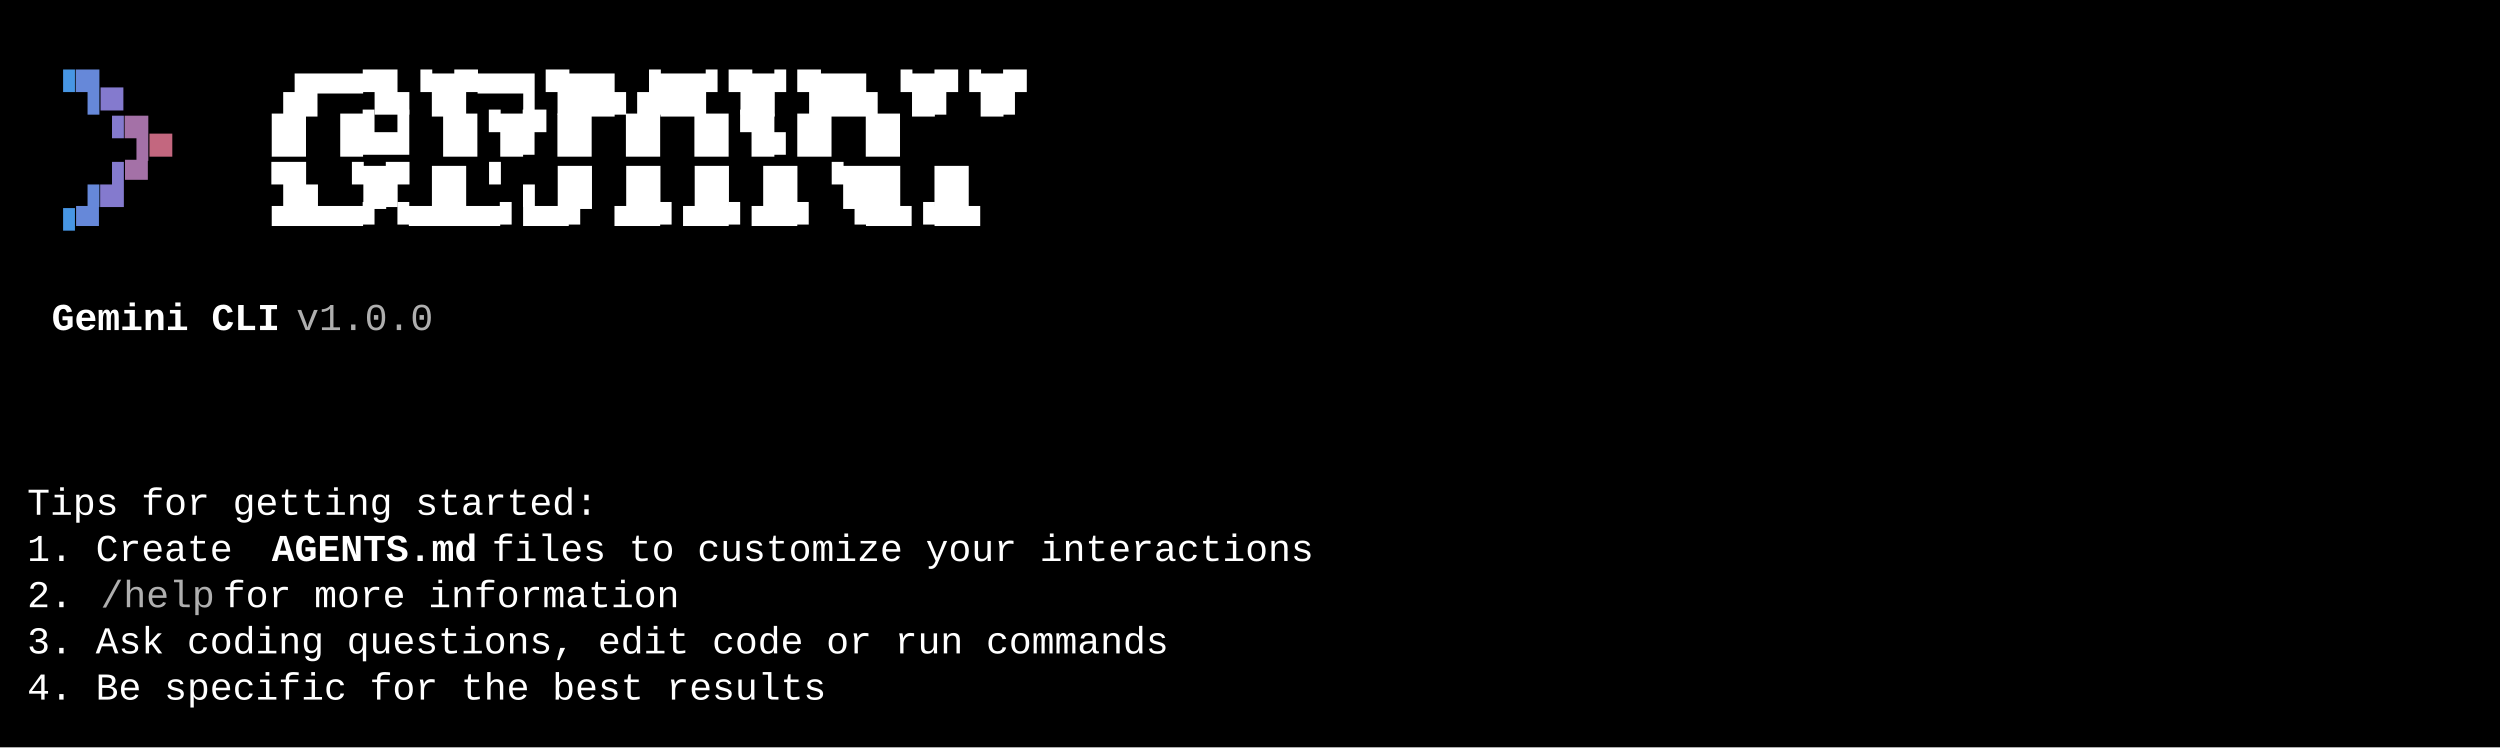
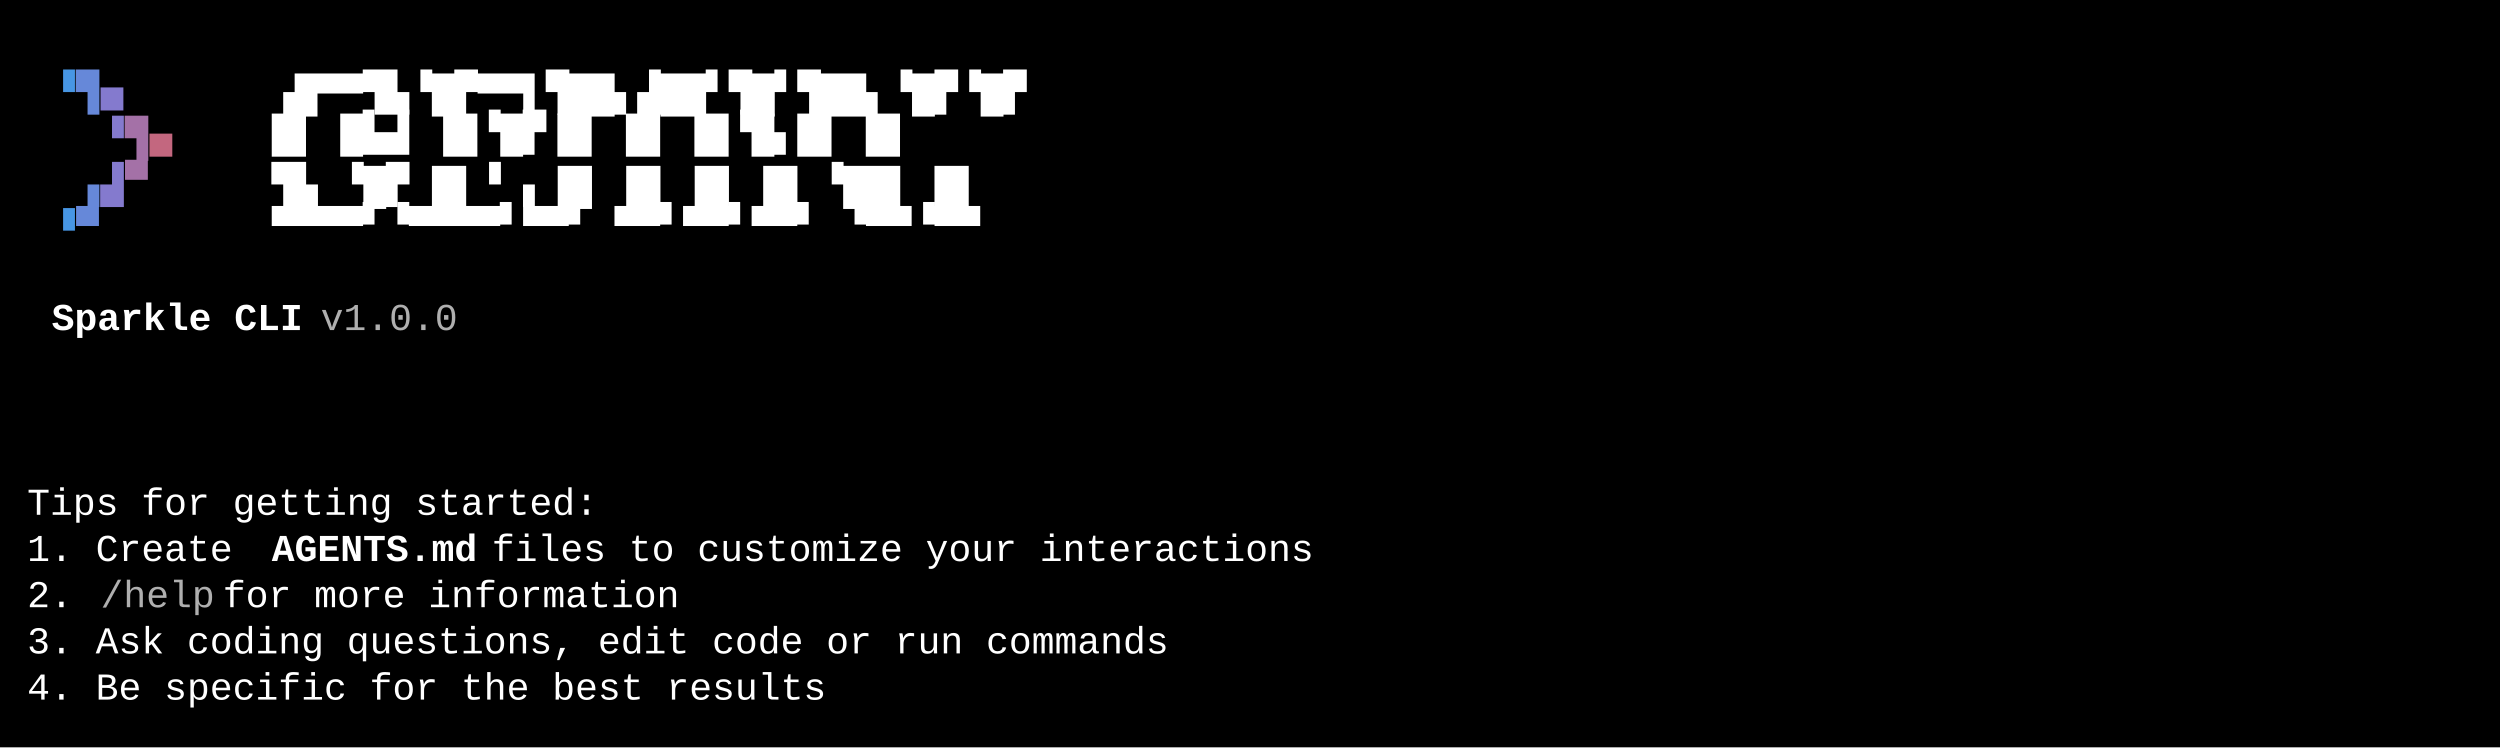
<svg xmlns="http://www.w3.org/2000/svg" width="920" height="275" viewBox="0 0 920 275">
  <style>
    text { font-family: Consolas, "Courier New", monospace; font-size: 14px; dominant-baseline: text-before-edge; white-space: pre; }
  </style>
  <rect width="920" height="275" fill="#000000" />
  <g transform="translate(10, 10)">
    <text x="9" y="19" fill="#4796e4" textLength="9" lengthAdjust="spacingAndGlyphs">▝</text>
    <text x="18" y="19" fill="#6688d9" textLength="9" lengthAdjust="spacingAndGlyphs">▜</text>
    <text x="27" y="19" fill="#847ace" textLength="9" lengthAdjust="spacingAndGlyphs">▄</text>
    <text x="90" y="19" fill="#ffffff" textLength="297" lengthAdjust="spacingAndGlyphs">▗█▀▀▜▙▝█▛▀▀▌▜██▖▟██▘▜█▘▜██▖▝█▛▝█▛</text>
    <text x="27" y="36" fill="#847ace" textLength="9" lengthAdjust="spacingAndGlyphs">▝</text>
    <text x="36" y="36" fill="#a471a7" textLength="9" lengthAdjust="spacingAndGlyphs">▜</text>
    <text x="45" y="36" fill="#c3677f" textLength="9" lengthAdjust="spacingAndGlyphs">▄</text>
    <text x="90" y="36" fill="#ffffff" textLength="297" lengthAdjust="spacingAndGlyphs">█▌     █▙▟  ▐█▝█▛▐█ ▐█ ▐█▝█▖█▌ █▌</text>
    <text x="18" y="53" fill="#6688d9" textLength="9" lengthAdjust="spacingAndGlyphs">▗</text>
    <text x="27" y="53" fill="#847ace" textLength="9" lengthAdjust="spacingAndGlyphs">▟</text>
    <text x="36" y="53" fill="#a471a7" textLength="9" lengthAdjust="spacingAndGlyphs">▀</text>
    <text x="90" y="53" fill="#ffffff" textLength="297" lengthAdjust="spacingAndGlyphs">▜▙ ▝█▛ █▌▝ ▖▐█   ▐█ ▐█ ▐█ ▝██▌ █▌</text>
    <text x="9" y="70" fill="#4796e4" textLength="9" lengthAdjust="spacingAndGlyphs">▝</text>
    <text x="18" y="70" fill="#6688d9" textLength="9" lengthAdjust="spacingAndGlyphs">▀</text>
    <text x="90" y="70" fill="#ffffff" textLength="297" lengthAdjust="spacingAndGlyphs"> ▀▀▀▀▘▝▀▀▀▀▘▀▀▘  ▀▀▘▀▀▘▀▀▘ ▝▀▀▝▀▀</text>
-     <text x="9" y="104" fill="#ffffff" textLength="90" lengthAdjust="spacingAndGlyphs" font-weight="bold">Gemini CLI</text>
-     <text x="99" y="104" fill="#afafaf" textLength="63" lengthAdjust="spacingAndGlyphs"> v1.0.0</text>
+     <text x="9" y="104" fill="#ffffff" textLength="99" lengthAdjust="spacingAndGlyphs" font-weight="bold">Sparkle CLI</text>
+     <text x="108" y="104" fill="#afafaf" textLength="63" lengthAdjust="spacingAndGlyphs"> v1.0.0</text>
    <text x="0" y="172" fill="#ffffff" textLength="225" lengthAdjust="spacingAndGlyphs">Tips for getting started:</text>
    <text x="0" y="189" fill="#ffffff" textLength="90" lengthAdjust="spacingAndGlyphs">1. Create </text>
    <text x="90" y="189" fill="#ffffff" textLength="81" lengthAdjust="spacingAndGlyphs" font-weight="bold">AGENTS.md</text>
    <text x="171" y="189" fill="#ffffff" textLength="333" lengthAdjust="spacingAndGlyphs"> files to customize your interactions</text>
    <text x="0" y="206" fill="#ffffff" textLength="27" lengthAdjust="spacingAndGlyphs">2. </text>
    <text x="27" y="206" fill="#afafaf" textLength="45" lengthAdjust="spacingAndGlyphs">/help</text>
    <text x="72" y="206" fill="#ffffff" textLength="189" lengthAdjust="spacingAndGlyphs"> for more information</text>
    <text x="0" y="223" fill="#ffffff" textLength="450" lengthAdjust="spacingAndGlyphs">3. Ask coding questions, edit code or run commands</text>
    <text x="0" y="240" fill="#ffffff" textLength="315" lengthAdjust="spacingAndGlyphs">4. Be specific for the best results</text>
  </g>
</svg>
